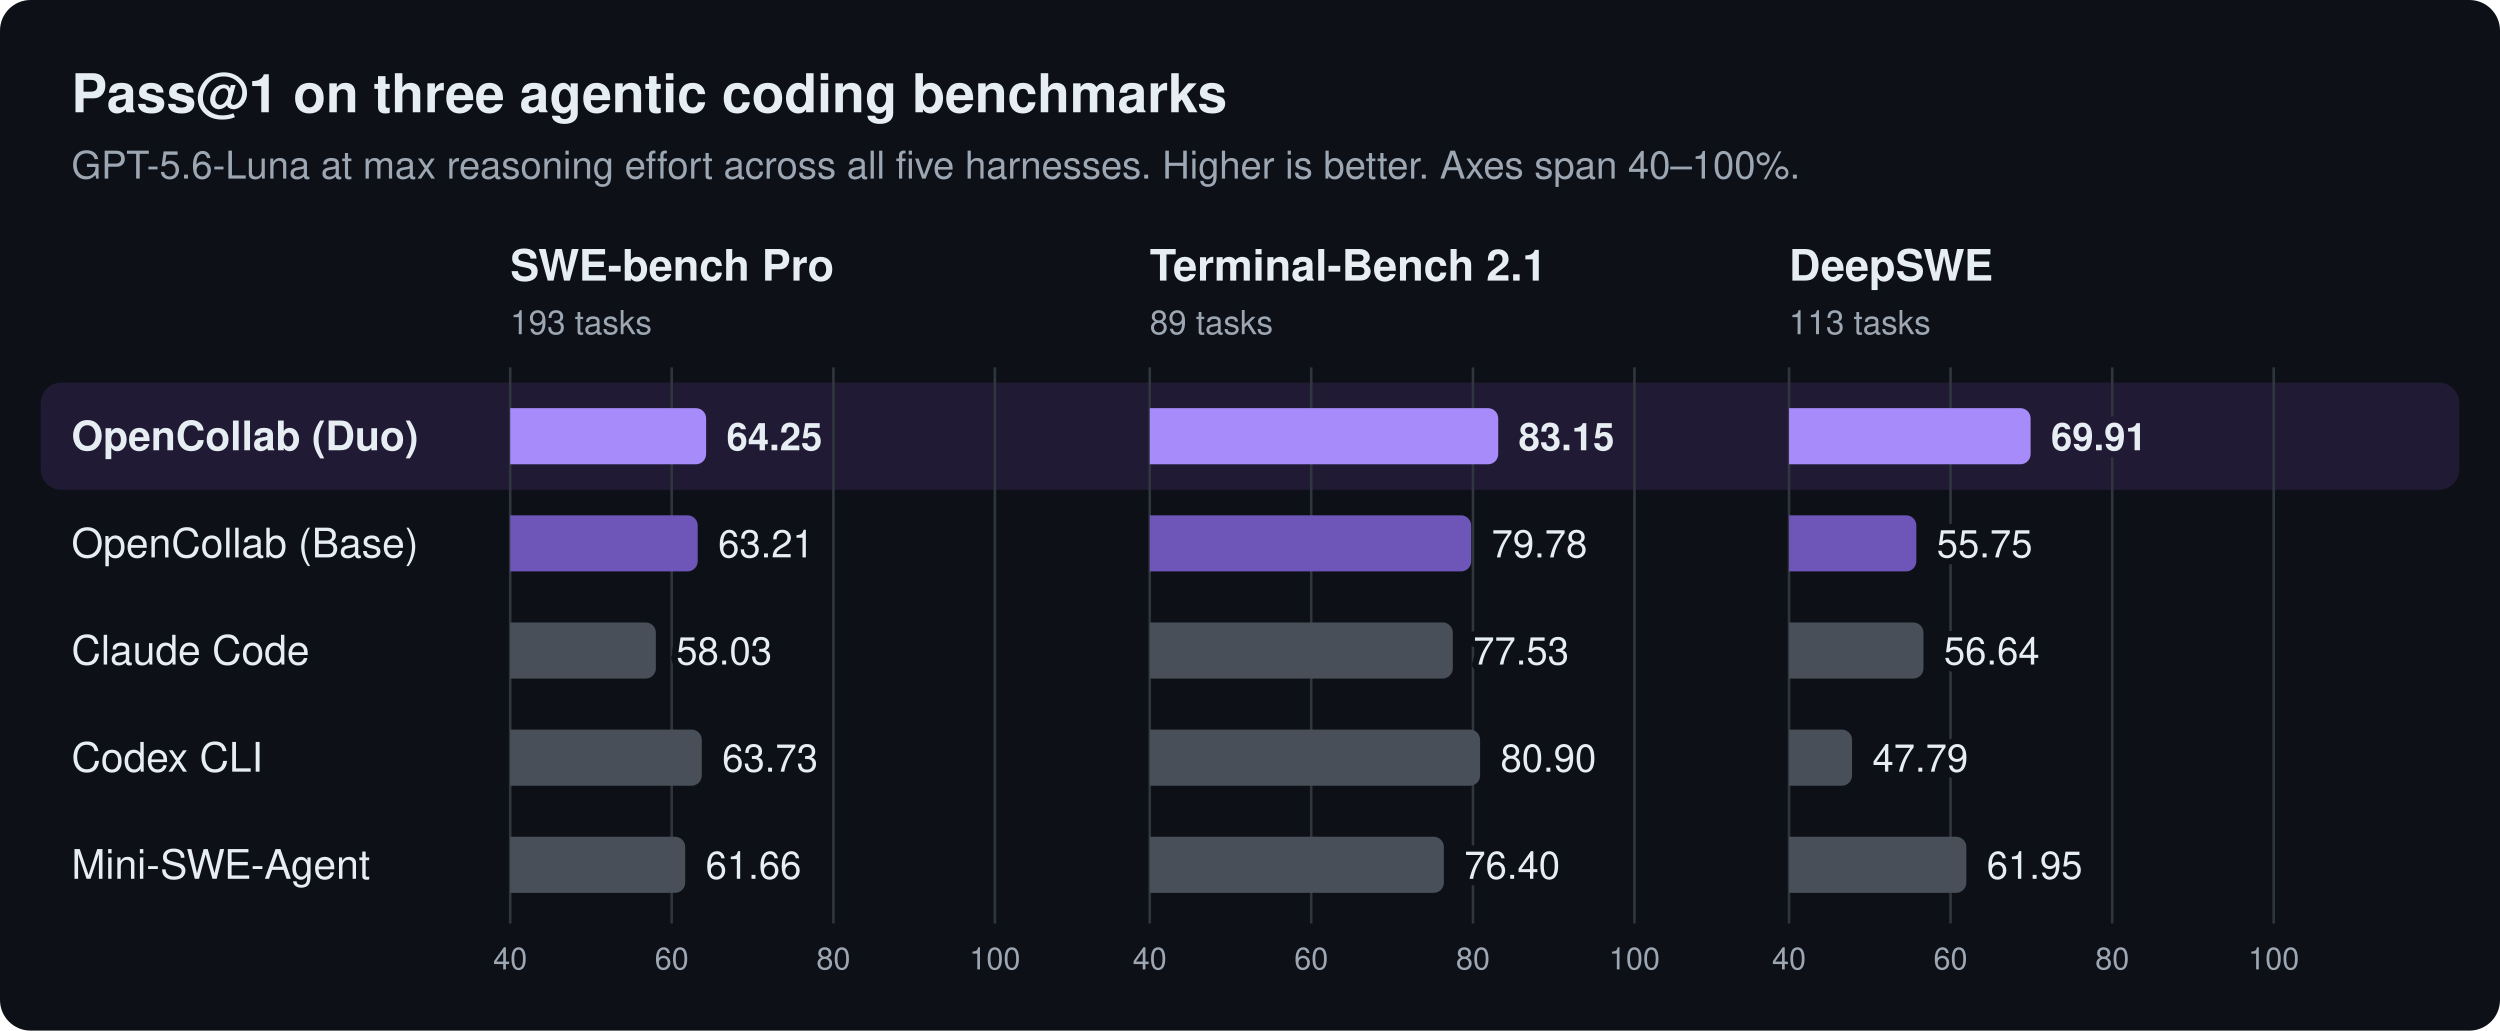
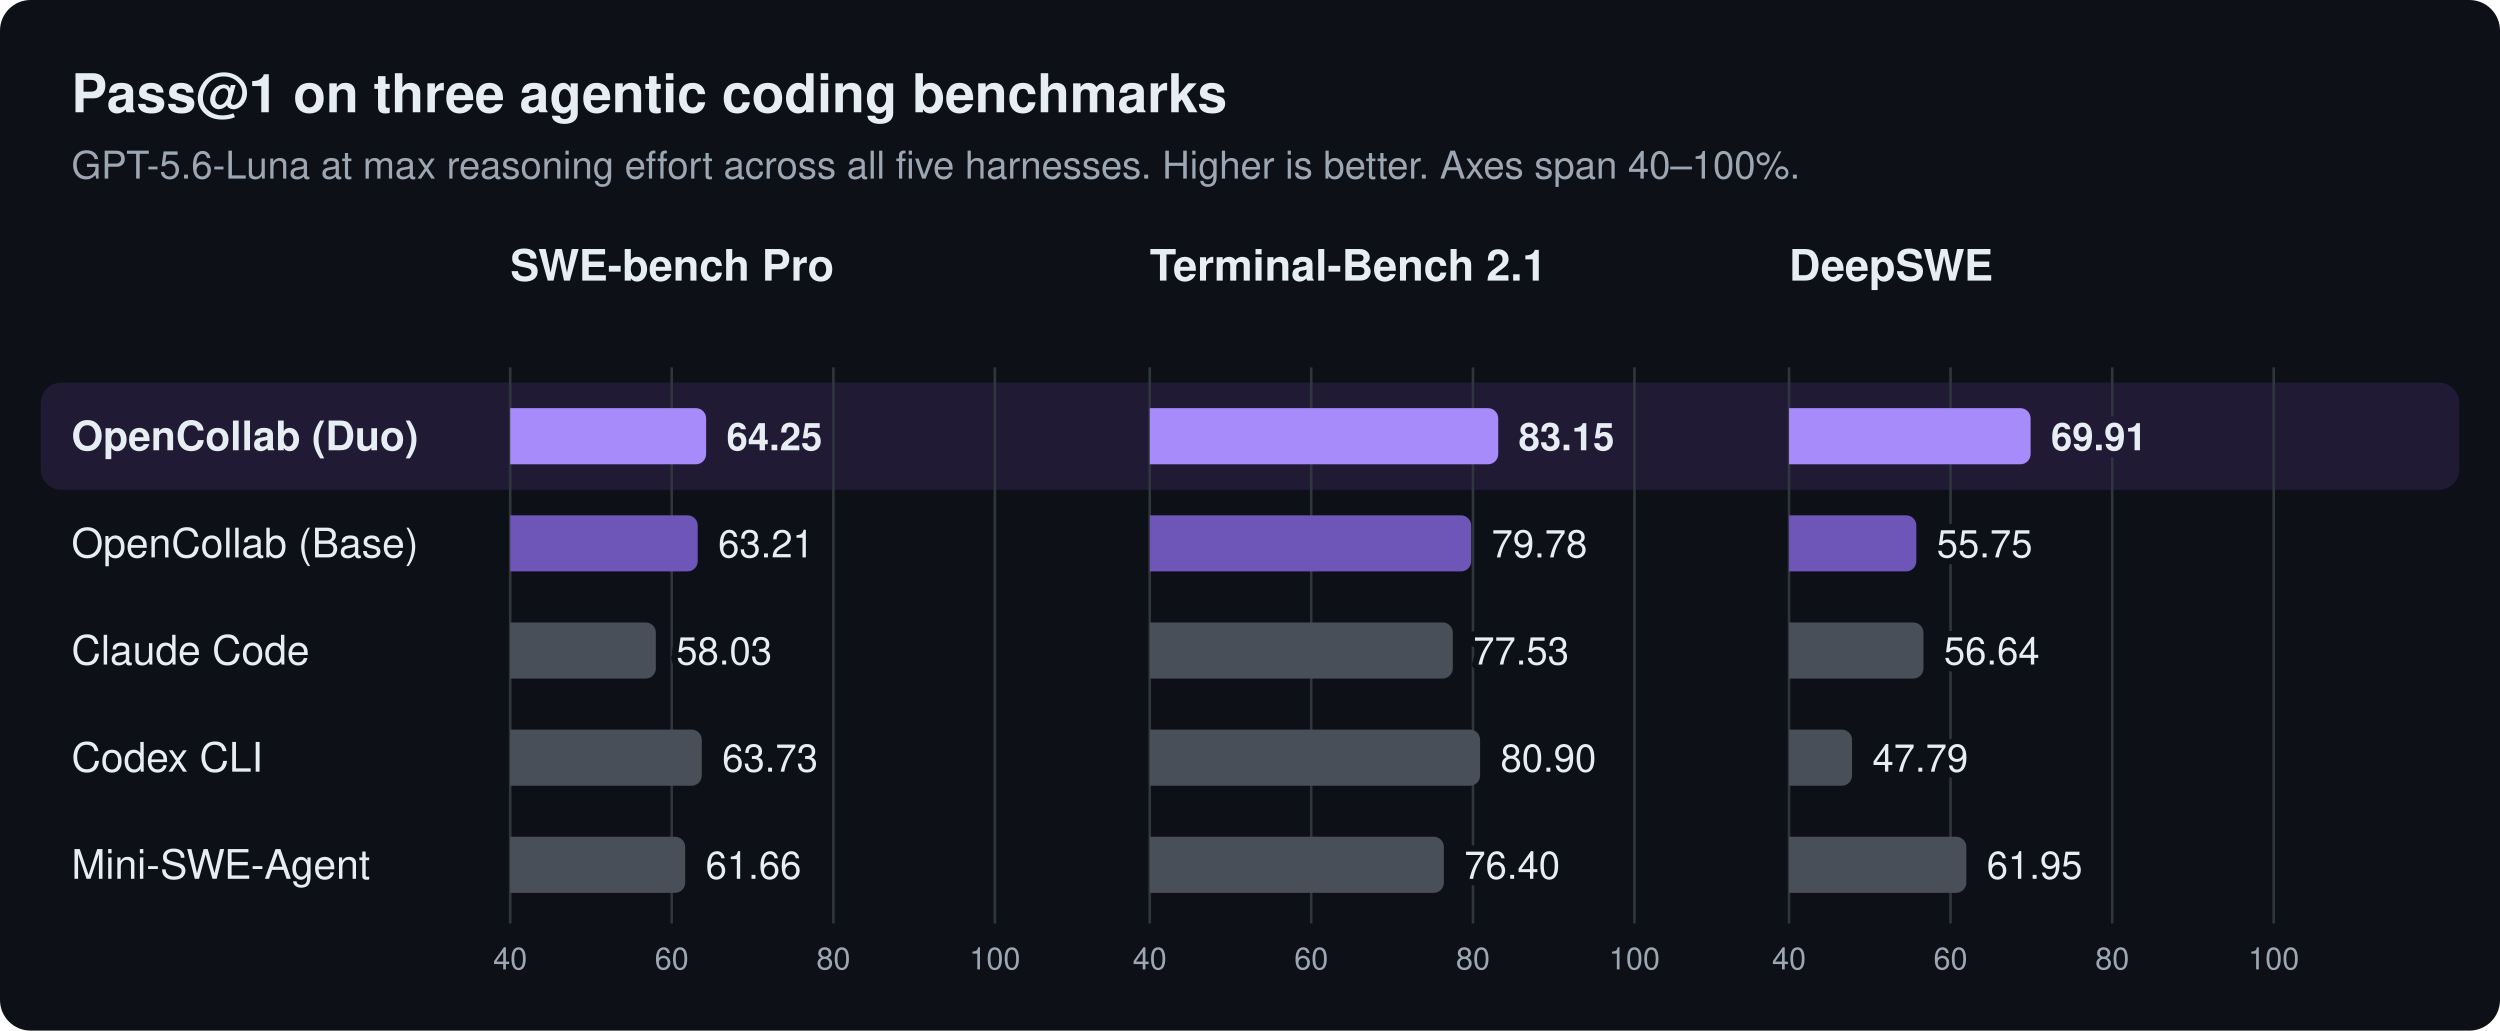
<svg xmlns="http://www.w3.org/2000/svg" width="980" height="404" viewBox="0 0 980 404" role="img" aria-labelledby="title description">
  <rect width="980" height="404" rx="12" fill="#0d1117" />
  <g font-family="-apple-system, BlinkMacSystemFont, Segoe UI, Helvetica, Arial, Liberation Sans, sans-serif" fill="#e6edf3">
    <text x="28" y="44" font-size="21" font-weight="600">Pass@1 on three agentic coding benchmarks</text>
    <text x="28" y="70" font-size="15" fill="#9da7b3">GPT-5.6-Luna at max reasoning effort across all five harnesses. Higher is better. Axes span 40–100%.</text>
    <rect x="16" y="150" width="948" height="42" rx="8" fill="#211a35" />
    <text x="200.0" y="110" font-size="17" font-weight="600">SWE-bench Pro</text>
-     <text x="200.0" y="131" font-size="13" fill="#9da7b3">193 tasks</text>
    <path d="M200.0 144V362" stroke="#30363d" stroke-width="1" />
    <text x="200.0" y="380" font-size="12" text-anchor="middle" fill="#9da7b3" style="font-variant-numeric: tabular-nums">40</text>
    <path d="M263.3 144V362" stroke="#30363d" stroke-width="1" />
    <text x="263.3" y="380" font-size="12" text-anchor="middle" fill="#9da7b3" style="font-variant-numeric: tabular-nums">60</text>
    <path d="M326.7 144V362" stroke="#30363d" stroke-width="1" />
    <text x="326.7" y="380" font-size="12" text-anchor="middle" fill="#9da7b3" style="font-variant-numeric: tabular-nums">80</text>
    <path d="M390.0 144V362" stroke="#30363d" stroke-width="1" />
    <text x="390.0" y="380" font-size="12" text-anchor="middle" fill="#9da7b3" style="font-variant-numeric: tabular-nums">100</text>
    <text x="450.7" y="110" font-size="17" font-weight="600">Terminal-Bench 2.1</text>
-     <text x="450.7" y="131" font-size="13" fill="#9da7b3">89 tasks</text>
    <path d="M450.7 144V362" stroke="#30363d" stroke-width="1" />
    <text x="450.7" y="380" font-size="12" text-anchor="middle" fill="#9da7b3" style="font-variant-numeric: tabular-nums">40</text>
    <path d="M514.0 144V362" stroke="#30363d" stroke-width="1" />
    <text x="514.0" y="380" font-size="12" text-anchor="middle" fill="#9da7b3" style="font-variant-numeric: tabular-nums">60</text>
    <path d="M577.4 144V362" stroke="#30363d" stroke-width="1" />
    <text x="577.4" y="380" font-size="12" text-anchor="middle" fill="#9da7b3" style="font-variant-numeric: tabular-nums">80</text>
    <path d="M640.7 144V362" stroke="#30363d" stroke-width="1" />
    <text x="640.7" y="380" font-size="12" text-anchor="middle" fill="#9da7b3" style="font-variant-numeric: tabular-nums">100</text>
    <text x="701.3" y="110" font-size="17" font-weight="600">DeepSWE</text>
-     <text x="701.3" y="131" font-size="13" fill="#9da7b3">113 tasks</text>
    <path d="M701.3 144V362" stroke="#30363d" stroke-width="1" />
    <text x="701.3" y="380" font-size="12" text-anchor="middle" fill="#9da7b3" style="font-variant-numeric: tabular-nums">40</text>
    <path d="M764.6 144V362" stroke="#30363d" stroke-width="1" />
    <text x="764.6" y="380" font-size="12" text-anchor="middle" fill="#9da7b3" style="font-variant-numeric: tabular-nums">60</text>
    <path d="M828.0 144V362" stroke="#30363d" stroke-width="1" />
    <text x="828.0" y="380" font-size="12" text-anchor="middle" fill="#9da7b3" style="font-variant-numeric: tabular-nums">80</text>
    <path d="M891.3 144V362" stroke="#30363d" stroke-width="1" />
    <text x="891.3" y="380" font-size="12" text-anchor="middle" fill="#9da7b3" style="font-variant-numeric: tabular-nums">100</text>
    <text x="28" y="176.5" font-size="16" font-weight="600">OpenCollab (Duo)</text>
    <path d="M200.0 160.0h72.8a4 4 0 0 1 4 4v14.0a4 4 0 0 1 -4 4h-72.8z" fill="#a78bfa" />
    <text x="284.8" y="176.5" font-size="15" font-weight="600" stroke="#211a35" stroke-width="5" stroke-linejoin="round" paint-order="stroke">64.25</text>
    <path d="M450.7 160.0h132.6a4 4 0 0 1 4 4v14.0a4 4 0 0 1 -4 4h-132.6z" fill="#a78bfa" />
    <text x="595.3" y="176.5" font-size="15" font-weight="600" stroke="#211a35" stroke-width="5" stroke-linejoin="round" paint-order="stroke">83.15</text>
    <path d="M701.3 160.0h90.7a4 4 0 0 1 4 4v14.0a4 4 0 0 1 -4 4h-90.7z" fill="#a78bfa" />
    <text x="804.0" y="176.5" font-size="15" font-weight="600" stroke="#211a35" stroke-width="5" stroke-linejoin="round" paint-order="stroke">69.91</text>
    <text x="28" y="218.5" font-size="16">OpenCollab (Base)</text>
    <path d="M200.0 202.0h69.5a4 4 0 0 1 4 4v14.0a4 4 0 0 1 -4 4h-69.5z" fill="#6d56b8" />
    <text x="281.5" y="218.5" font-size="15" stroke="#0d1117" stroke-width="5" stroke-linejoin="round" paint-order="stroke">63.21</text>
    <path d="M450.7 202.0h122.0a4 4 0 0 1 4 4v14.0a4 4 0 0 1 -4 4h-122.0z" fill="#6d56b8" />
    <text x="584.7" y="218.5" font-size="15" stroke="#0d1117" stroke-width="5" stroke-linejoin="round" paint-order="stroke">79.78</text>
    <path d="M701.3 202.0h45.9a4 4 0 0 1 4 4v14.0a4 4 0 0 1 -4 4h-45.9z" fill="#6d56b8" />
    <text x="759.2" y="218.5" font-size="15" stroke="#0d1117" stroke-width="5" stroke-linejoin="round" paint-order="stroke">55.75</text>
    <text x="28" y="260.5" font-size="16">Claude Code</text>
    <path d="M200.0 244.0h53.1a4 4 0 0 1 4 4v14.0a4 4 0 0 1 -4 4h-53.1z" fill="#484f58" />
    <text x="265.1" y="260.5" font-size="15" stroke="#0d1117" stroke-width="5" stroke-linejoin="round" paint-order="stroke">58.03</text>
    <path d="M450.7 244.0h114.8a4 4 0 0 1 4 4v14.0a4 4 0 0 1 -4 4h-114.8z" fill="#484f58" />
    <text x="577.5" y="260.5" font-size="15" stroke="#0d1117" stroke-width="5" stroke-linejoin="round" paint-order="stroke">77.53</text>
    <path d="M701.3 244.0h48.7a4 4 0 0 1 4 4v14.0a4 4 0 0 1 -4 4h-48.7z" fill="#484f58" />
    <text x="762.0" y="260.5" font-size="15" stroke="#0d1117" stroke-width="5" stroke-linejoin="round" paint-order="stroke">56.64</text>
    <text x="28" y="302.5" font-size="16">Codex CLI</text>
    <path d="M200.0 286.0h71.1a4 4 0 0 1 4 4v14.0a4 4 0 0 1 -4 4h-71.1z" fill="#484f58" />
    <text x="283.1" y="302.5" font-size="15" stroke="#0d1117" stroke-width="5" stroke-linejoin="round" paint-order="stroke">63.73</text>
    <path d="M450.7 286.0h125.5a4 4 0 0 1 4 4v14.0a4 4 0 0 1 -4 4h-125.5z" fill="#484f58" />
    <text x="588.2" y="302.5" font-size="15" stroke="#0d1117" stroke-width="5" stroke-linejoin="round" paint-order="stroke">80.90</text>
    <path d="M701.3 286.0h20.7a4 4 0 0 1 4 4v14.0a4 4 0 0 1 -4 4h-20.7z" fill="#484f58" />
    <text x="734.0" y="302.5" font-size="15" stroke="#0d1117" stroke-width="5" stroke-linejoin="round" paint-order="stroke">47.79</text>
    <text x="28" y="344.5" font-size="16">Mini-SWE-Agent</text>
    <path d="M200.0 328.0h64.6a4 4 0 0 1 4 4v14.0a4 4 0 0 1 -4 4h-64.6z" fill="#484f58" />
    <text x="276.6" y="344.5" font-size="15" stroke="#0d1117" stroke-width="5" stroke-linejoin="round" paint-order="stroke">61.66</text>
    <path d="M450.7 328.0h111.3a4 4 0 0 1 4 4v14.0a4 4 0 0 1 -4 4h-111.3z" fill="#484f58" />
    <text x="574.0" y="344.5" font-size="15" stroke="#0d1117" stroke-width="5" stroke-linejoin="round" paint-order="stroke">76.40</text>
    <path d="M701.3 328.0h65.5a4 4 0 0 1 4 4v14.0a4 4 0 0 1 -4 4h-65.5z" fill="#484f58" />
    <text x="778.8" y="344.5" font-size="15" stroke="#0d1117" stroke-width="5" stroke-linejoin="round" paint-order="stroke">61.95</text>
  </g>
</svg>
